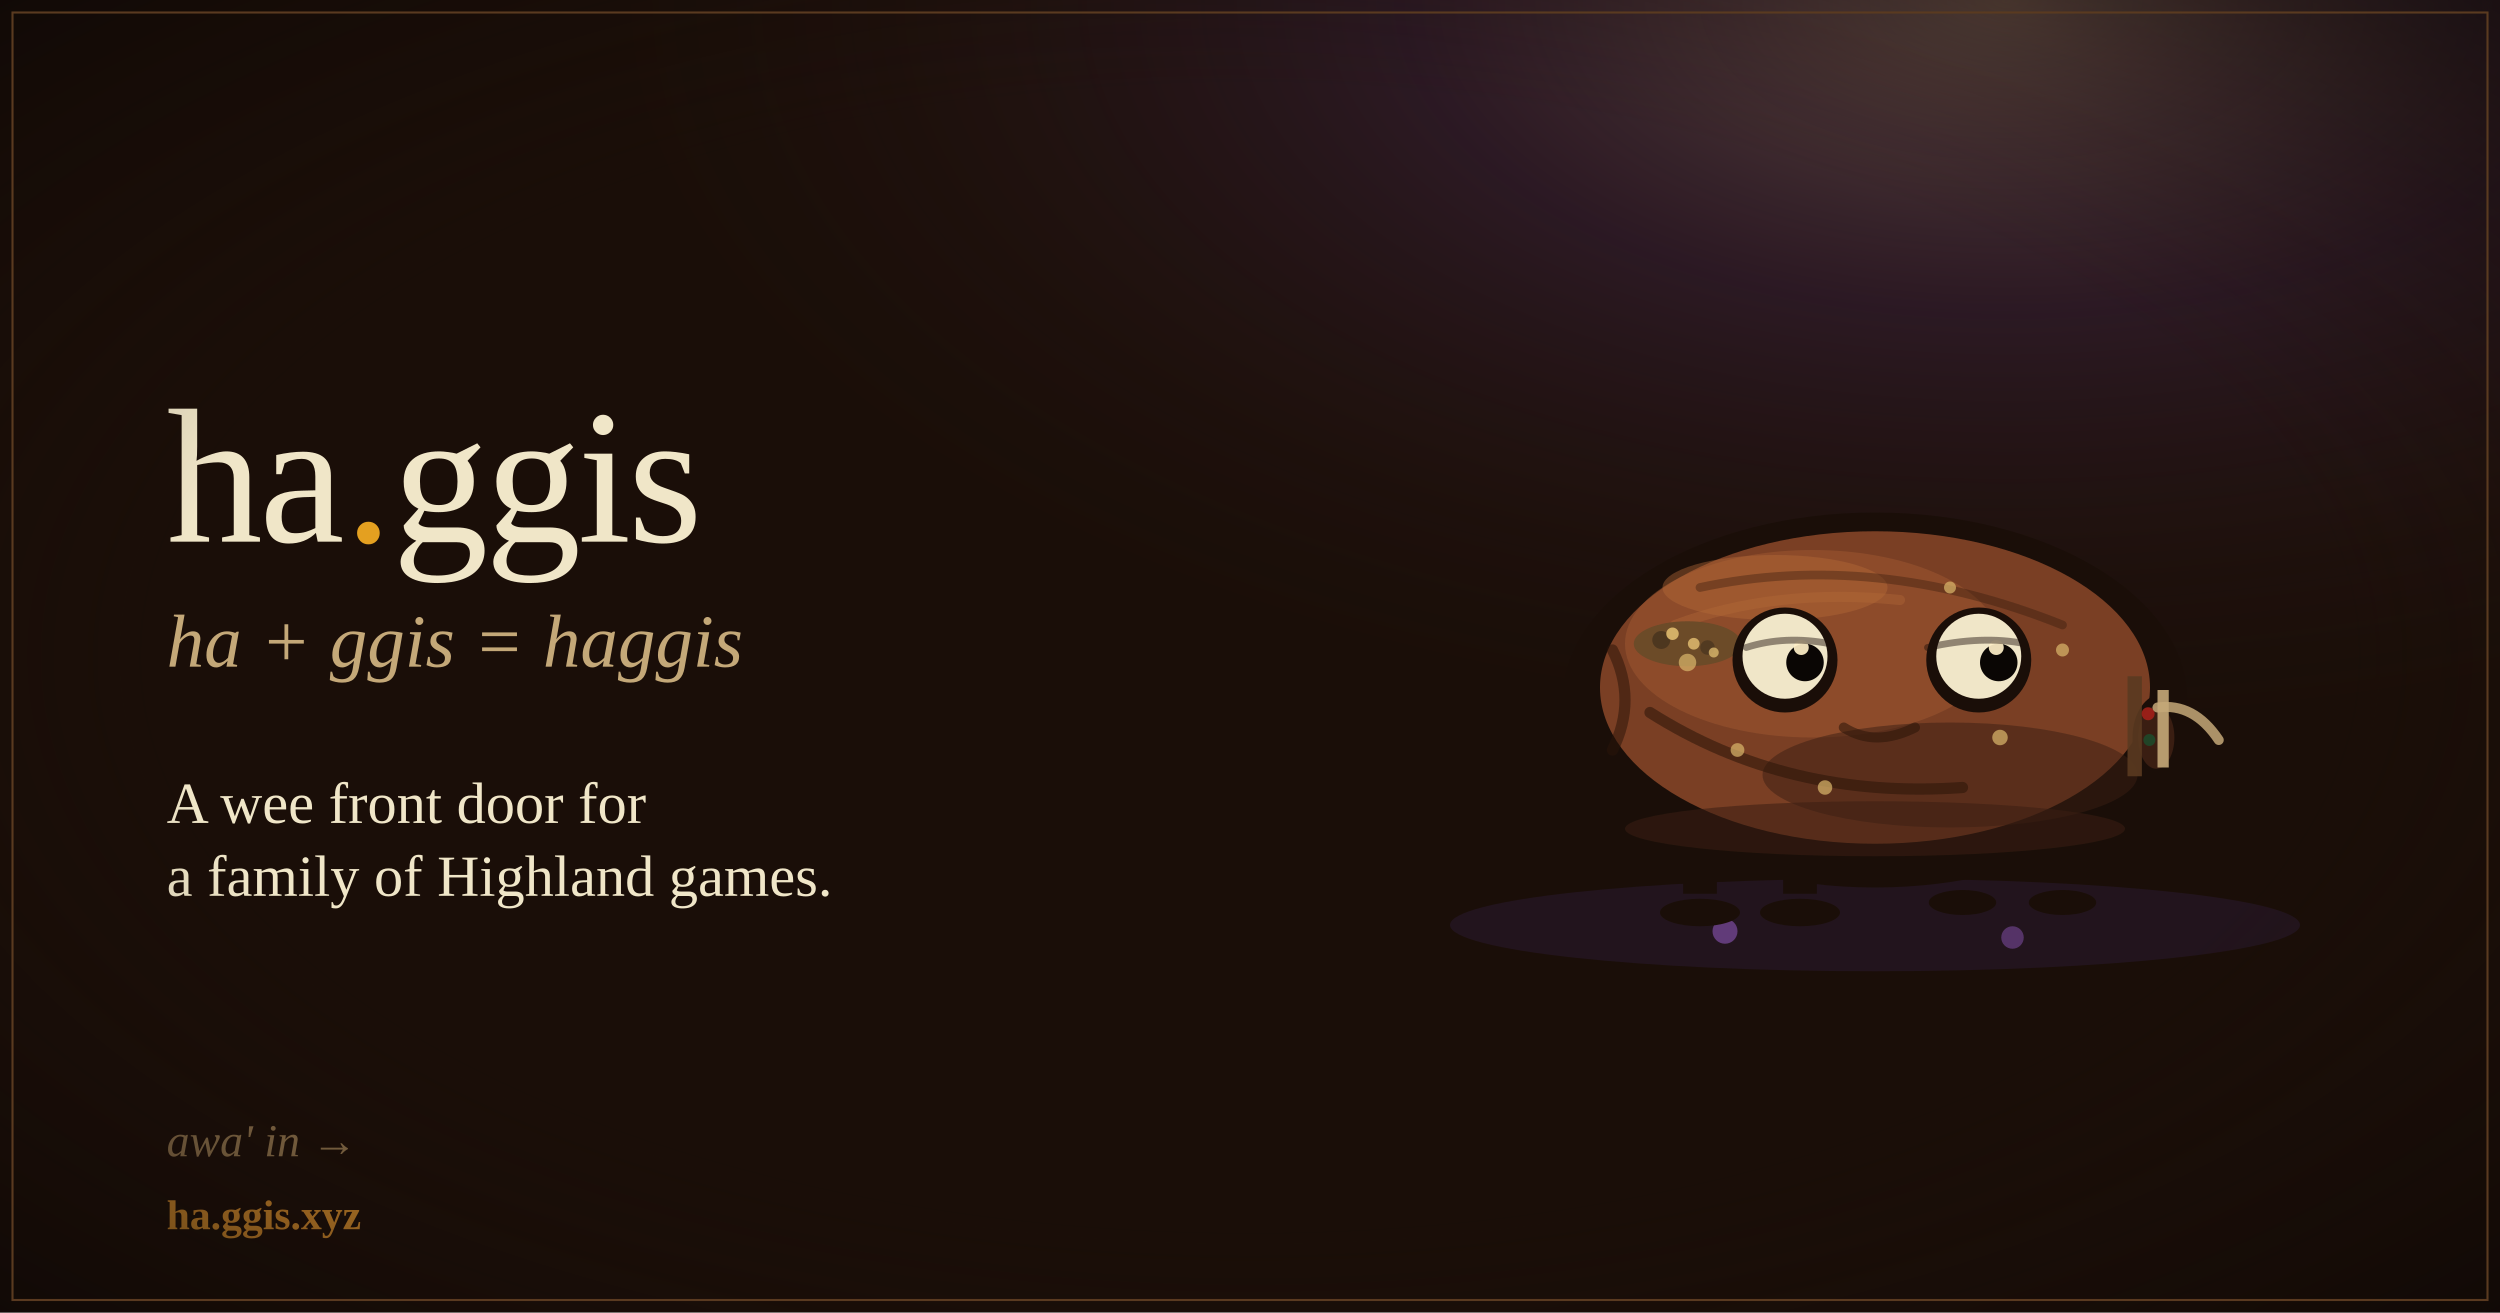
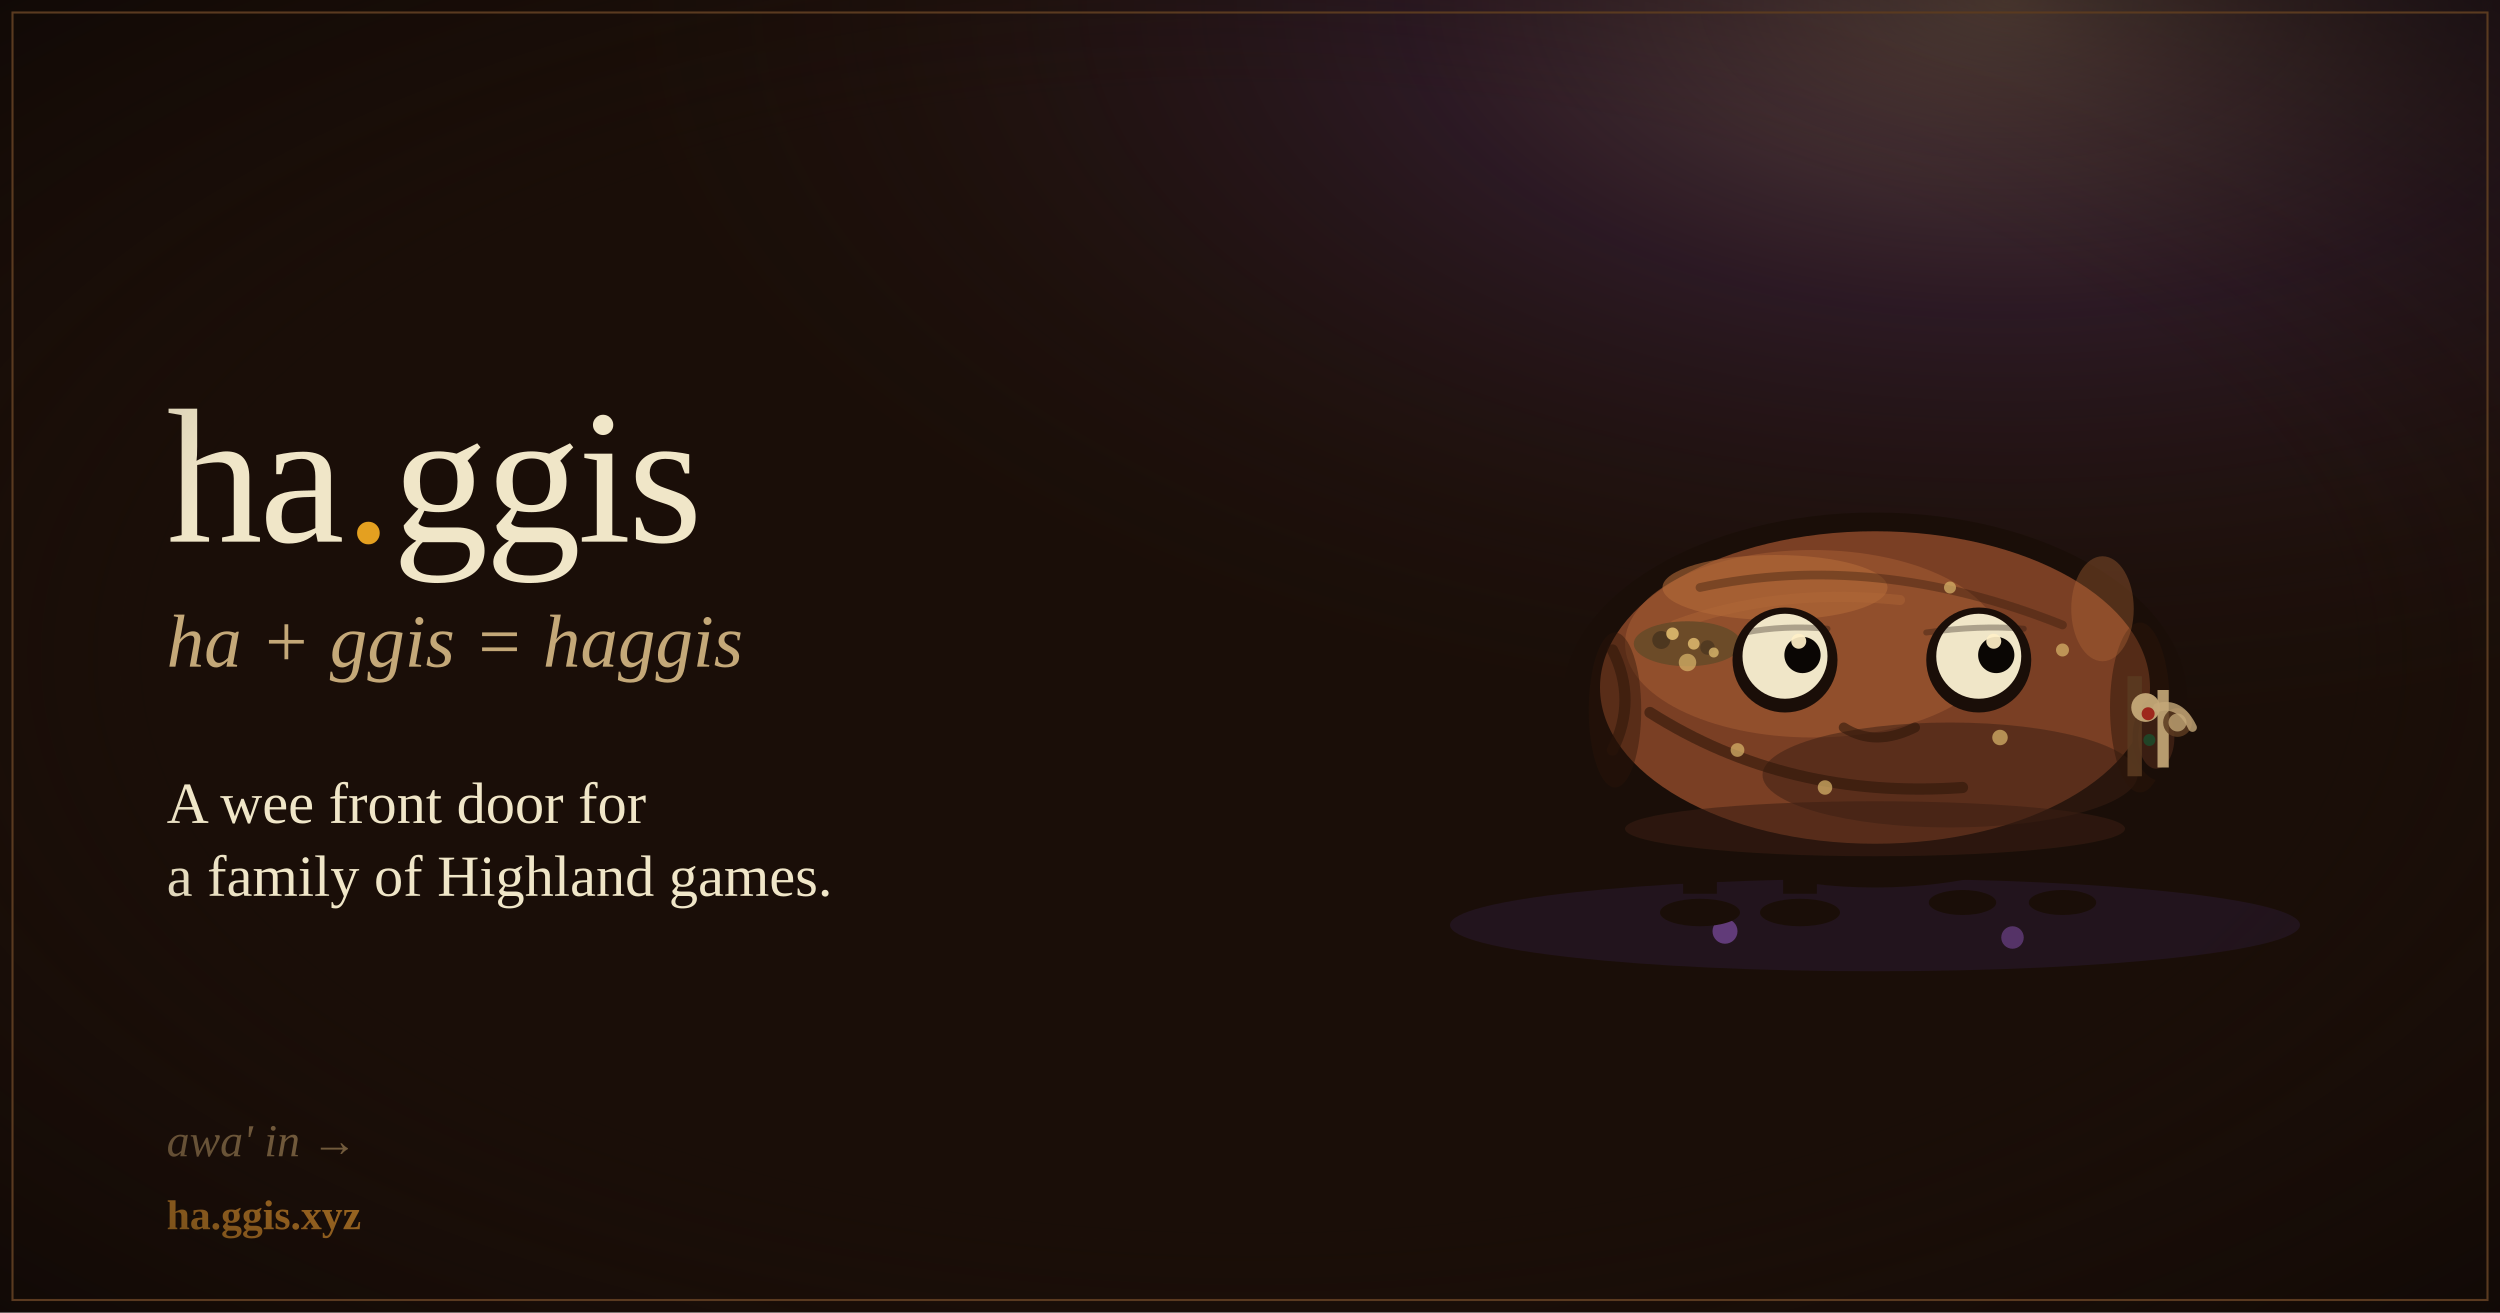
<svg xmlns="http://www.w3.org/2000/svg" viewBox="0 0 1200 630" width="1200" height="630" role="img" aria-label="ha.ggis hub — ha + ggis = haggis. A wee front door for highland games.">
  <defs>
    <radialGradient id="dawn" cx="80%" cy="0%" r="80%">
      <stop offset="0%" stop-color="#f4c8b8" stop-opacity="0.32" />
      <stop offset="30%" stop-color="#7a4a9c" stop-opacity="0.18" />
      <stop offset="70%" stop-color="#3a2418" stop-opacity="0" />
    </radialGradient>
    <radialGradient id="vignette" cx="50%" cy="50%" r="72%">
      <stop offset="60%" stop-color="#1a0e08" stop-opacity="0" />
      <stop offset="100%" stop-color="#0a0604" stop-opacity="0.65" />
    </radialGradient>
  </defs>
  <rect x="0" y="0" width="1200" height="630" fill="#1a0e08" />
  <rect x="0" y="0" width="1200" height="630" fill="url(#dawn)" />
  <g font-family="'Old Standard TT', 'IM Fell English', Cormorant Garamond, Georgia, 'Iowan Old Style', 'Apple Garamond', Baskerville, 'Times New Roman', serif" fill="#f0e6c8">
    <text x="80" y="260" font-size="92" font-weight="400" letter-spacing="-1.5">ha<tspan fill="#e4a020">.</tspan>ggis</text>
    <text x="80" y="320" font-size="36" font-style="italic" fill="#c4a878">ha + ggis = haggis</text>
    <text x="80" y="395" font-size="28" font-weight="400" fill="#f0e6c8">A wee front door for</text>
    <text x="80" y="430" font-size="28" font-weight="400" fill="#f0e6c8">a family of Highland games.</text>
    <text x="80" y="555" font-size="22" font-style="italic" fill="#8a6f4a">awa' in →</text>
    <text x="80" y="590" font-size="20" font-weight="600" fill="#c8842a">ha.ggis.xyz</text>
  </g>
  <g transform="translate(900 330) scale(6)">
    <ellipse cx="0" cy="19" rx="34" ry="3.7" fill="#28182c" opacity="0.58" />
    <circle cx="-12" cy="19.5" r="1.0" fill="#7a4a9c" opacity="0.72" />
    <circle cx="11" cy="20" r="0.9" fill="#7a4a9c" opacity="0.58" />
    <g fill="#1a0e08">
      <rect x="-15.35" y="11" width="2.7" height="5.5" />
      <rect x="-7.35" y="11" width="2.7" height="5.5" />
      <rect x="5.65" y="11" width="2.7" height="3.8" />
      <rect x="13.65" y="11" width="2.7" height="3.8" />
      <ellipse cx="-14" cy="18" rx="3.2" ry="1.1" />
      <ellipse cx="-6" cy="18" rx="3.2" ry="1.1" />
      <ellipse cx="7" cy="17.2" rx="2.7" ry="1" />
      <ellipse cx="15" cy="17.2" rx="2.7" ry="1" />
    </g>
    <ellipse cx="0" cy="1" rx="25" ry="15" fill="#1a0e08" />
    <ellipse cx="0" cy="0" rx="22" ry="12.5" fill="#7a3f24" />
-     <ellipse cx="-5" cy="-3.5" rx="15" ry="7.5" fill="#9c5630" opacity="0.55" />
+     <ellipse cx="-5" cy="-3.5" rx="15" ry="7.5" fill="#9c5630" opacity="0.68" />
    <ellipse cx="6" cy="7" rx="15" ry="4.2" fill="#3a1e12" opacity="0.5" />
-     <ellipse cx="-8" cy="-8" rx="9" ry="2.6" fill="#b46a38" opacity="0.42" />
+     <ellipse cx="-8" cy="-8" rx="9" ry="2.6" fill="#b46a38" opacity="0.58" />
    <ellipse cx="0" cy="11.3" rx="20" ry="2.2" fill="#3a1e12" opacity="0.55" />
+     <ellipse cx="-20.8" cy="1.8" rx="2.1" ry="6.2" fill="#2a1408" opacity="0.42" />
+     <ellipse cx="21.2" cy="1.6" rx="2.4" ry="6.8" fill="#2a1408" opacity="0.48" />
+     <ellipse cx="18.2" cy="-6.3" rx="2.5" ry="4.2" fill="#b46a38" opacity="0.36" />
    <path d="M -21,-3 Q -19,1 -21,5" fill="none" stroke="#2a1408" stroke-width="0.9" stroke-linecap="round" opacity="0.52" />
    <ellipse cx="23" cy="4" rx="2.4" ry="3.5" fill="#1a0e08" />
    <ellipse cx="22.5" cy="4" rx="1.45" ry="2.5" fill="#3a1e12" />
    <rect x="20.2" y="-0.9" width="1.15" height="8" fill="#5a3a20" opacity="0.9" />
    <rect x="22.6" y="0.2" width="0.9" height="6.2" fill="#c4a878" opacity="0.9" />
+     <circle cx="21.65" cy="1.6" r="1.15" fill="#c4a878" opacity="0.95" />
+     <circle cx="24.2" cy="2.8" r="1.15" fill="#5a3a20" opacity="0.85" />
+     <circle cx="24.2" cy="2.8" r="0.72" fill="#c4a878" opacity="0.76" />
    <circle cx="21.85" cy="2.1" r="0.52" fill="#9c2018" opacity="0.95" />
    <circle cx="21.95" cy="4.2" r="0.48" fill="#1f4628" opacity="0.95" />
-     <path d="M 22.6,1.6 Q 25.5,1.2 27.5,4.2" fill="none" stroke="#c4a878" stroke-width="0.8" stroke-linecap="round" opacity="0.85" />
+     <path d="M 22.6,1.6 Q 24.4,1.1 25.4,3.2" fill="none" stroke="#c4a878" stroke-width="0.7" stroke-linecap="round" opacity="0.8" />
    <path d="M -18,2 Q -7,9 7,8" fill="none" stroke="#2a1408" stroke-width="0.9" stroke-linecap="round" opacity="0.55" />
    <path d="M -14,-8 Q 0,-11 15,-5" fill="none" stroke="#2a1408" stroke-width="0.7" stroke-linecap="round" opacity="0.35" />
    <path d="M -16,-5 Q -8,-8 2,-7" fill="none" stroke="#b46a38" stroke-width="0.8" stroke-linecap="round" opacity="0.38" />
    <ellipse cx="-15" cy="-3.5" rx="4.3" ry="1.8" fill="#6a4a28" opacity="0.95" />
    <circle cx="-17.1" cy="-3.8" r="0.72" fill="#3a2a1a" opacity="0.62" />
    <circle cx="-13.4" cy="-3.2" r="0.58" fill="#3a2a1a" opacity="0.52" />
    <circle cx="-16.2" cy="-4.3" r="0.5" fill="#d8b46a" opacity="0.95" />
    <circle cx="-14.5" cy="-3.5" r="0.47" fill="#d8b46a" opacity="0.9" />
    <circle cx="-12.9" cy="-2.8" r="0.4" fill="#d8b46a" opacity="0.82" />
    <g fill="#d8b46a" opacity="0.72">
      <circle cx="-15" cy="-2" r="0.7" />
      <circle cx="-11" cy="5" r="0.55" />
      <circle cx="-4" cy="8" r="0.58" />
      <circle cx="10" cy="4" r="0.62" />
      <circle cx="15" cy="-3" r="0.52" />
      <circle cx="6" cy="-8" r="0.48" />
    </g>
    <circle cx="-7.2" cy="-2.2" r="4.2" fill="#1a0e08" />
    <circle cx="8.3" cy="-2.2" r="4.2" fill="#1a0e08" />
    <circle cx="-7.2" cy="-2.5" r="3.4" fill="#f0e6c8" />
    <circle cx="8.3" cy="-2.5" r="3.4" fill="#f0e6c8" />
-     <circle cx="-5.6" cy="-2" r="1.5" fill="#0a0604" />
-     <circle cx="9.9" cy="-2" r="1.5" fill="#0a0604" />
-     <circle cx="-5.9" cy="-3.2" r="0.6" fill="#fff0c8" opacity="0.92" />
-     <circle cx="9.7" cy="-3.2" r="0.6" fill="#fff0c8" opacity="0.92" />
-     <path d="M -10.3,-3.2 Q -7.2,-4.2 -3.6,-3.5" fill="none" stroke="#1a0e08" stroke-width="0.55" stroke-linecap="round" opacity="0.45" />
-     <path d="M 4.2,-3.2 Q 8.6,-4.2 12,-3.5" fill="none" stroke="#1a0e08" stroke-width="0.55" stroke-linecap="round" opacity="0.45" />
+     <circle cx="-5.8" cy="-2.6" r="1.45" fill="#0a0604" />
+     <circle cx="9.7" cy="-2.6" r="1.45" fill="#0a0604" />
+     <circle cx="-6.1" cy="-3.7" r="0.6" fill="#fff0c8" opacity="0.92" />
+     <circle cx="9.5" cy="-3.7" r="0.6" fill="#fff0c8" opacity="0.92" />
+     <path d="M -10.4,-4.4 Q -7.3,-5 -3.8,-4.7" fill="none" stroke="#1a0e08" stroke-width="0.48" stroke-linecap="round" opacity="0.32" />
+     <path d="M 4.1,-4.4 Q 8.4,-5 11.9,-4.7" fill="none" stroke="#1a0e08" stroke-width="0.48" stroke-linecap="round" opacity="0.32" />
    <path d="M -2.5,3.2 Q 0,4.8 3.2,3.2" fill="none" stroke="#2a1408" stroke-width="0.8" stroke-linecap="round" opacity="0.55" />
  </g>
  <rect x="0" y="0" width="1200" height="630" fill="url(#vignette)" pointer-events="none" />
  <rect x="6" y="6" width="1188" height="618" fill="none" stroke="#5a3a20" stroke-width="1" />
</svg>
